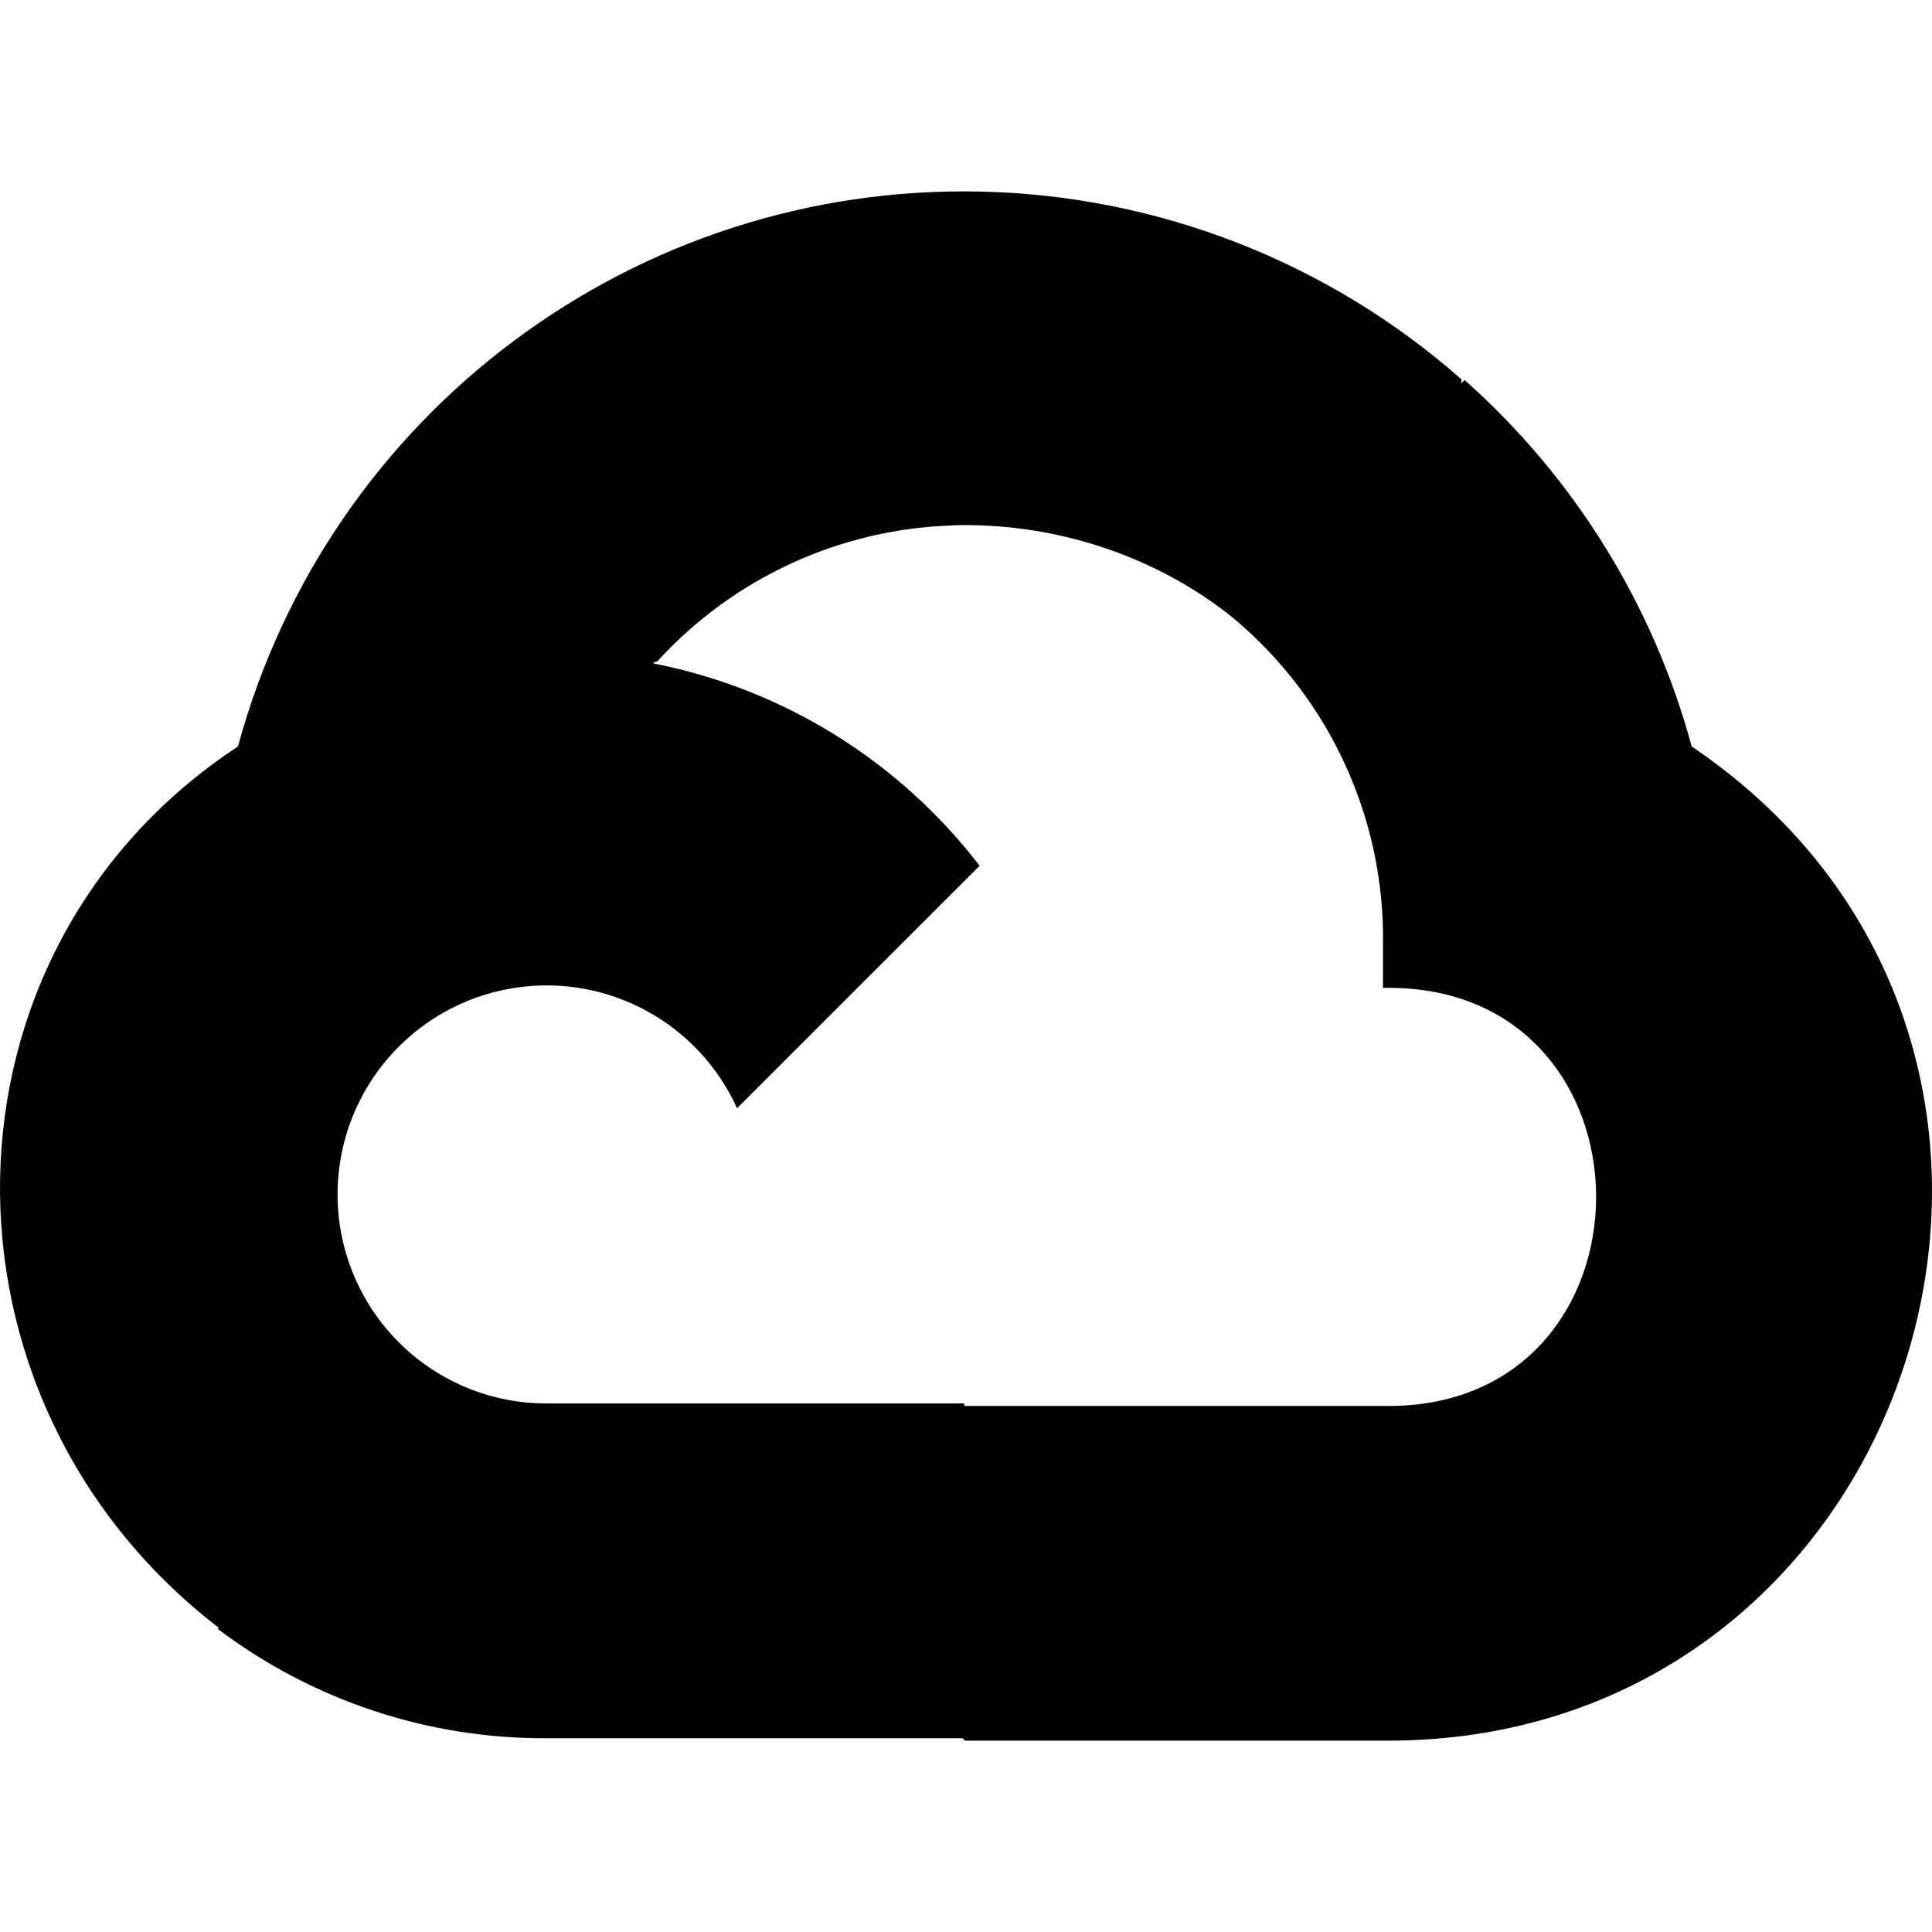
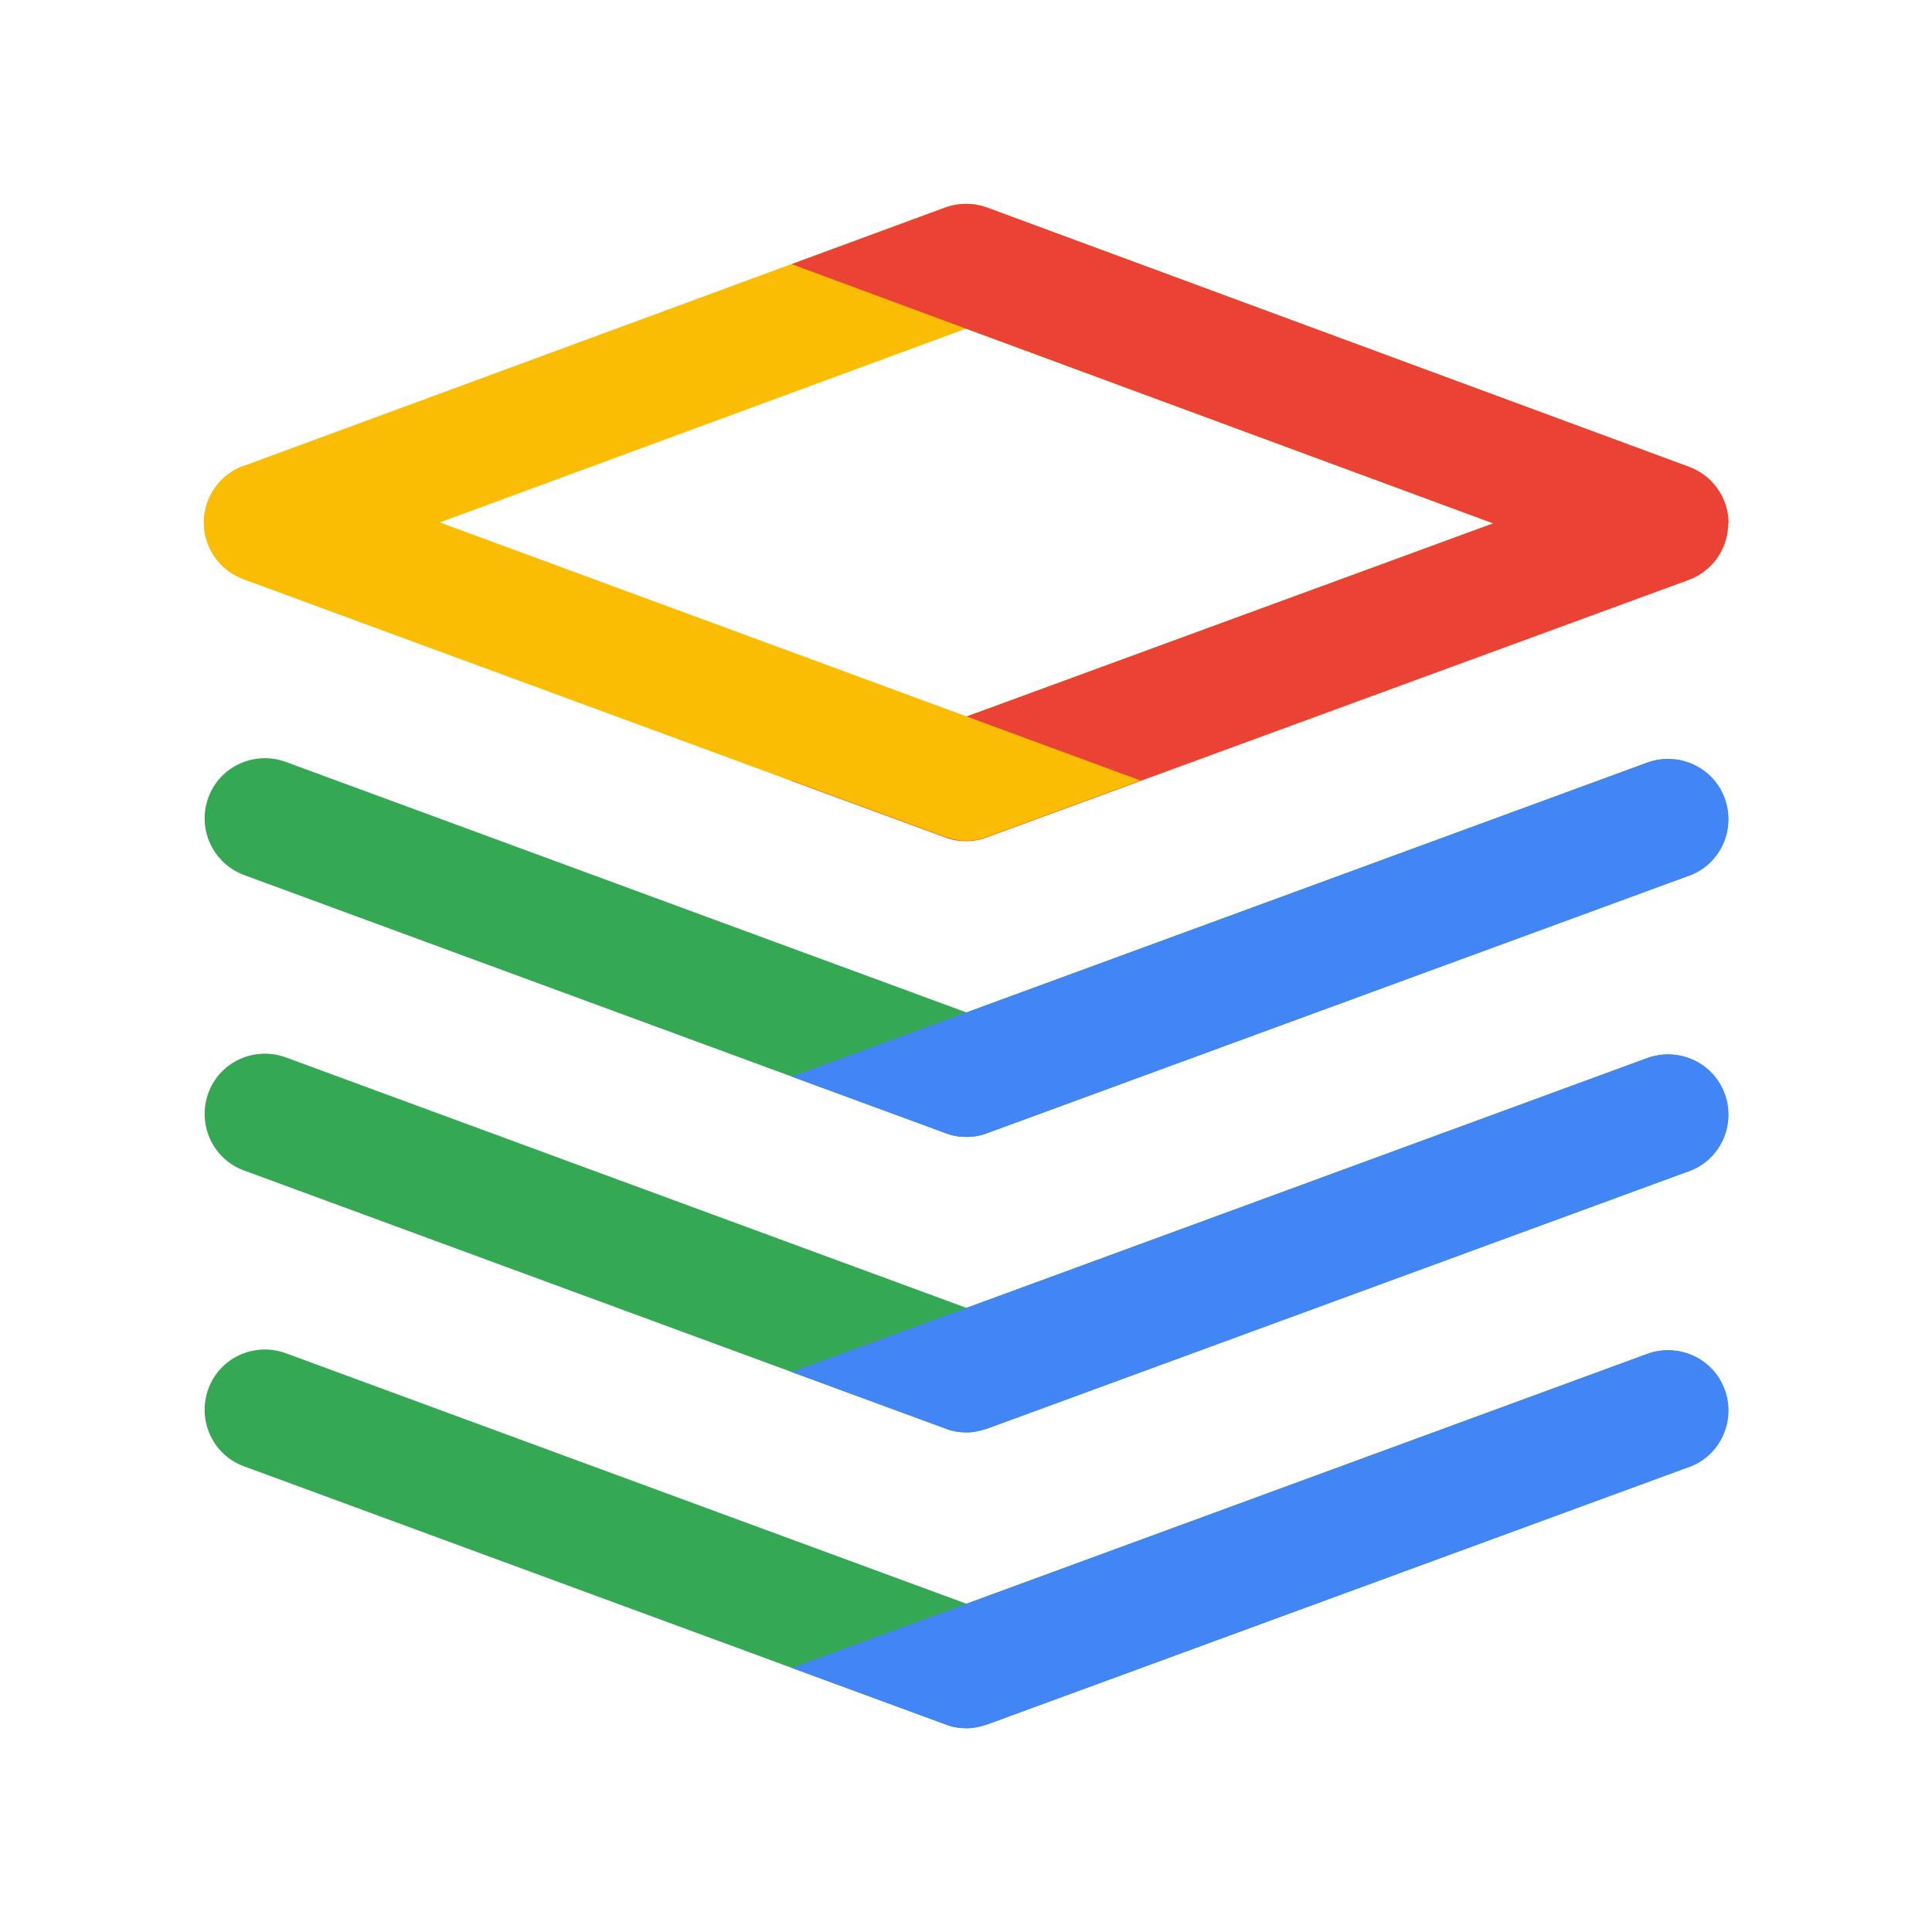
- <svg xmlns="http://www.w3.org/2000/svg" role="img" viewBox="0 0 24 24">
-   <path d="M12.19 2.38a9.344 9.344 0 0 0-9.234 6.893c.053-.02-.055.013 0 0-3.875 2.551-3.922 8.11-.247 10.941l.006-.007-.007.03a6.717 6.717 0 0 0 4.077 1.356h5.173l.03.03h5.192c6.687.053 9.376-8.605 3.835-12.35a9.365 9.365 0 0 0-2.821-4.552l-.043.043.006-.05A9.344 9.344 0 0 0 12.19 2.38zm-.358 4.146c1.244-.04 2.518.368 3.486 1.15a5.186 5.186 0 0 1 1.862 4.078v.518c3.53-.07 3.53 5.262 0 5.193h-5.193l-.008.009v-.04H6.785a2.59 2.59 0 0 1-1.067-.23h.001a2.597 2.597 0 1 1 3.437-3.437l3.013-3.012A6.747 6.747 0 0 0 8.11 8.24c.018-.01.04-.026.054-.023a5.186 5.186 0 0 1 3.67-1.69z" />
+ <svg xmlns="http://www.w3.org/2000/svg" id="standard_product_icon" version="1.1" viewBox="0 0 512 512">
+   <defs>
+     <style>
+       .st0 {
+         fill: none;
+       }
+ 
+       .st1 {
+         fill: #4285f4;
+       }
+ 
+       .st2 {
+         fill: #34a853;
+       }
+ 
+       .st3 {
+         fill: #fbbc04;
+       }
+ 
+       .st4 {
+         fill: #ea4335;
+       }
+     </style>
+   </defs>
+   <g id="bounding_box">
+     <rect class="st0" width="512" height="512" />
+   </g>
+   <g id="art">
+     <path class="st3" d="M447.5,123.7l-186-68.7c-3.6-1.3-7.5-1.3-11.1,0l-40.7,15-145.2,53.5c-6.3,2.3-10.5,8.3-10.5,15s4.2,12.7,10.5,15l145.1,53.4s0,0,0,0l40.8,15c1.8.6,3.7,1,5.5,1s3.7-.3,5.5-1l185.9-68.2c6.3-2.3,10.5-8.3,10.5-15,0-6.7-4.2-12.7-10.5-15h0ZM256,189.9l-139.6-51.4,139.6-51.4,139.7,51.6-139.6,51.2Z" />
+     <path class="st2" d="M447.5,388.8l-185.9,68.2c-1.8.6-3.6,1-5.5,1s-3.7-.3-5.5-1l-40.8-15h0l-145.1-53.4c-8.3-3-12.5-12.2-9.5-20.5,3-8.3,12.2-12.5,20.5-9.5l180.4,66.4,180.4-66.2c8.3-3,17.5,1.2,20.5,9.5,3,8.3-1.2,17.5-9.5,20.5h0Z" />
+     <path class="st2" d="M447.5,310.4l-185.9,68.2c-1.8.6-3.6,1-5.5,1s-3.7-.3-5.5-1l-40.8-15h0l-145.1-53.4c-8.3-3-12.5-12.2-9.5-20.5,3-8.3,12.2-12.5,20.5-9.5l180.4,66.4,180.4-66.2c8.3-3,17.5,1.2,20.5,9.5,3,8.3-1.2,17.5-9.5,20.5h0Z" />
+     <path class="st2" d="M447.5,232.1l-185.9,68.2c-1.8.7-3.6,1-5.5,1s-3.7-.3-5.5-1l-40.8-15h0l-145.1-53.4c-8.3-3.1-12.5-12.2-9.5-20.5,3-8.3,12.2-12.5,20.5-9.5l180.4,66.4,180.4-66.2c8.3-3,17.5,1.2,20.5,9.5,3,8.3-1.2,17.5-9.5,20.5h0Z" />
+     <path class="st4" d="M458,138.7c0,6.7-4.2,12.7-10.5,15l-186,68.2c-1.8.7-3.6,1-5.5,1s-3.7-.3-5.5-1l-40.8-15h0s46.4-17,46.4-17l139.6-51.2-139.7-51.6-46.2-17.1,40.7-15c3.6-1.3,7.5-1.3,11.1,0l186,68.7c6.3,2.3,10.5,8.3,10.5,15h0Z" />
+     <path class="st1" d="M447.5,388.8l-185.9,68.2c-1.8.6-3.6,1-5.5,1s-3.7-.3-5.5-1l-40.8-15,46.4-17,180.4-66.2c8.3-3,17.5,1.2,20.5,9.5,3,8.3-1.2,17.5-9.5,20.5h0Z" />
+     <path class="st1" d="M447.5,310.4l-185.9,68.2c-1.8.6-3.6,1-5.5,1s-3.7-.3-5.5-1l-40.8-15h0l46.4-17,180.4-66.2c8.3-3,17.5,1.2,20.5,9.5,3,8.3-1.2,17.5-9.5,20.5Z" />
+     <path class="st1" d="M447.5,232.1l-185.9,68.2c-1.8.7-3.6,1-5.5,1s-3.7-.3-5.5-1l-40.8-15h0l46.4-17,180.4-66.2c8.3-3,17.5,1.2,20.5,9.5,3,8.3-1.2,17.5-9.5,20.5h0Z" />
+     <path class="st3" d="M302.4,206.9l-186-68.5-51.8-15c-6.3,2.3-10.5,8.3-10.5,15s4.2,12.7,10.5,15l145.1,53.4s0,0,0,0l40.8,15c1.8.6,3.7,1,5.5,1s3.7-.3,5.5-1l40.9-15h0Z" />
+   </g>
</svg>
